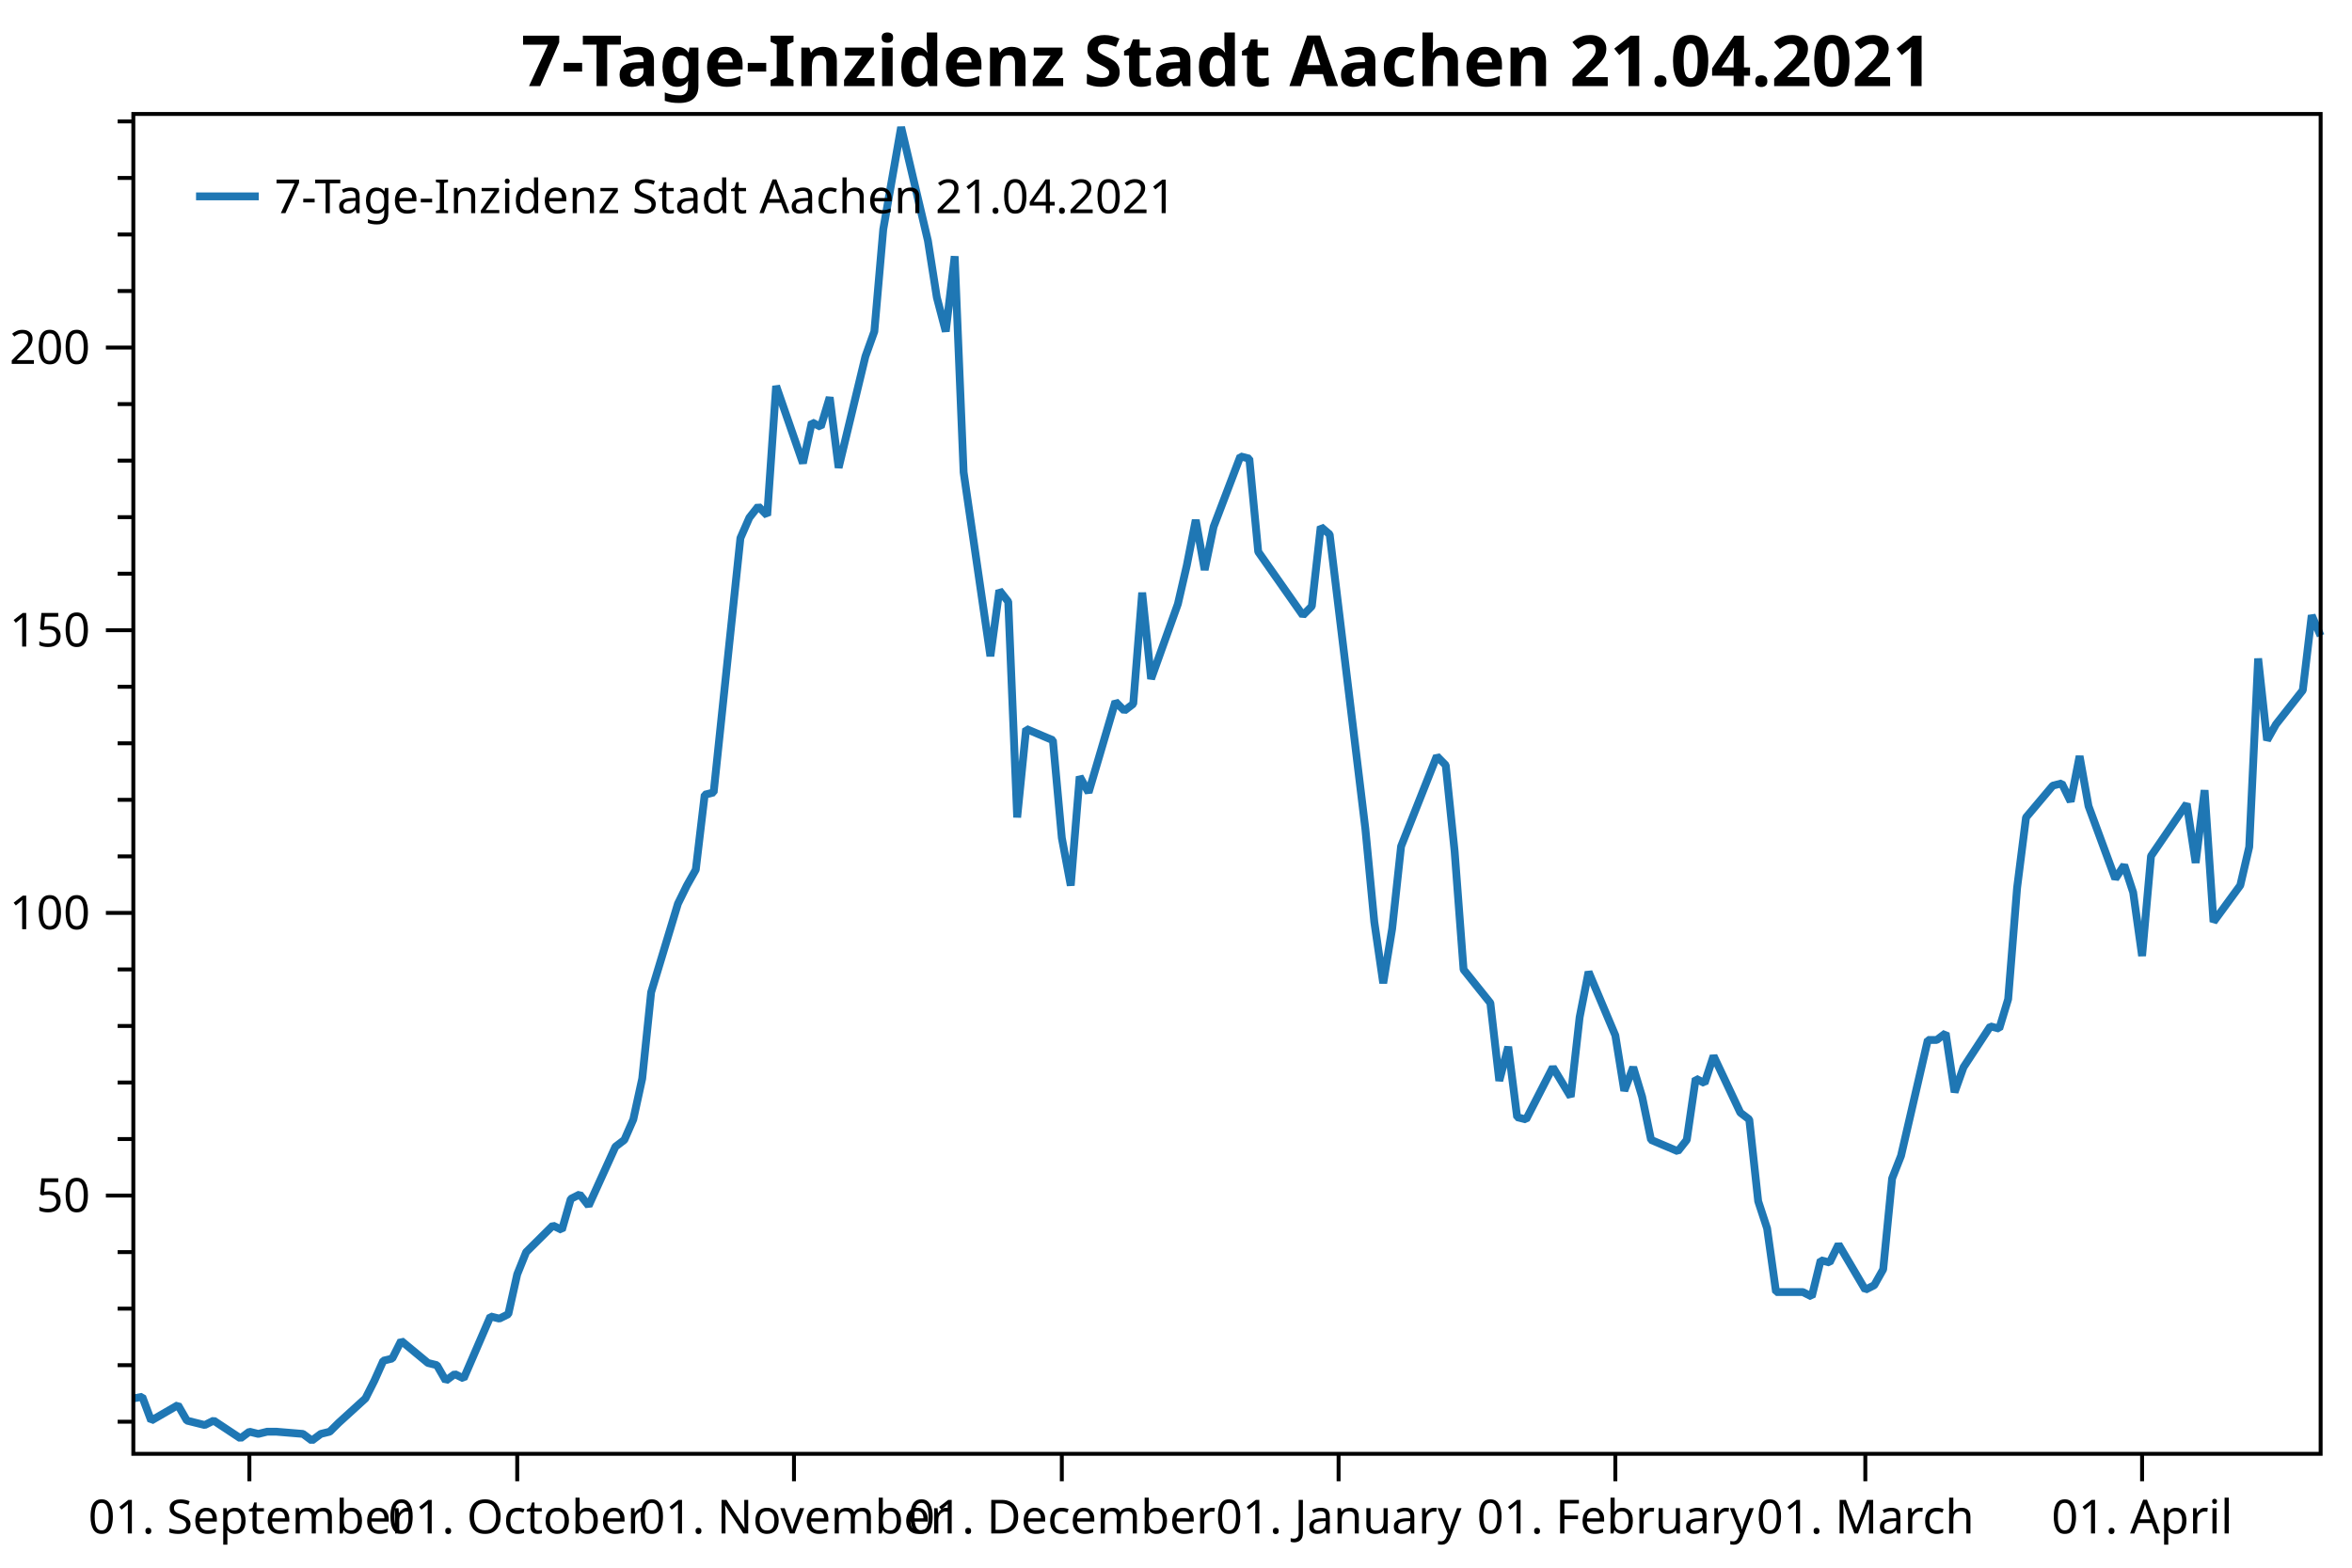
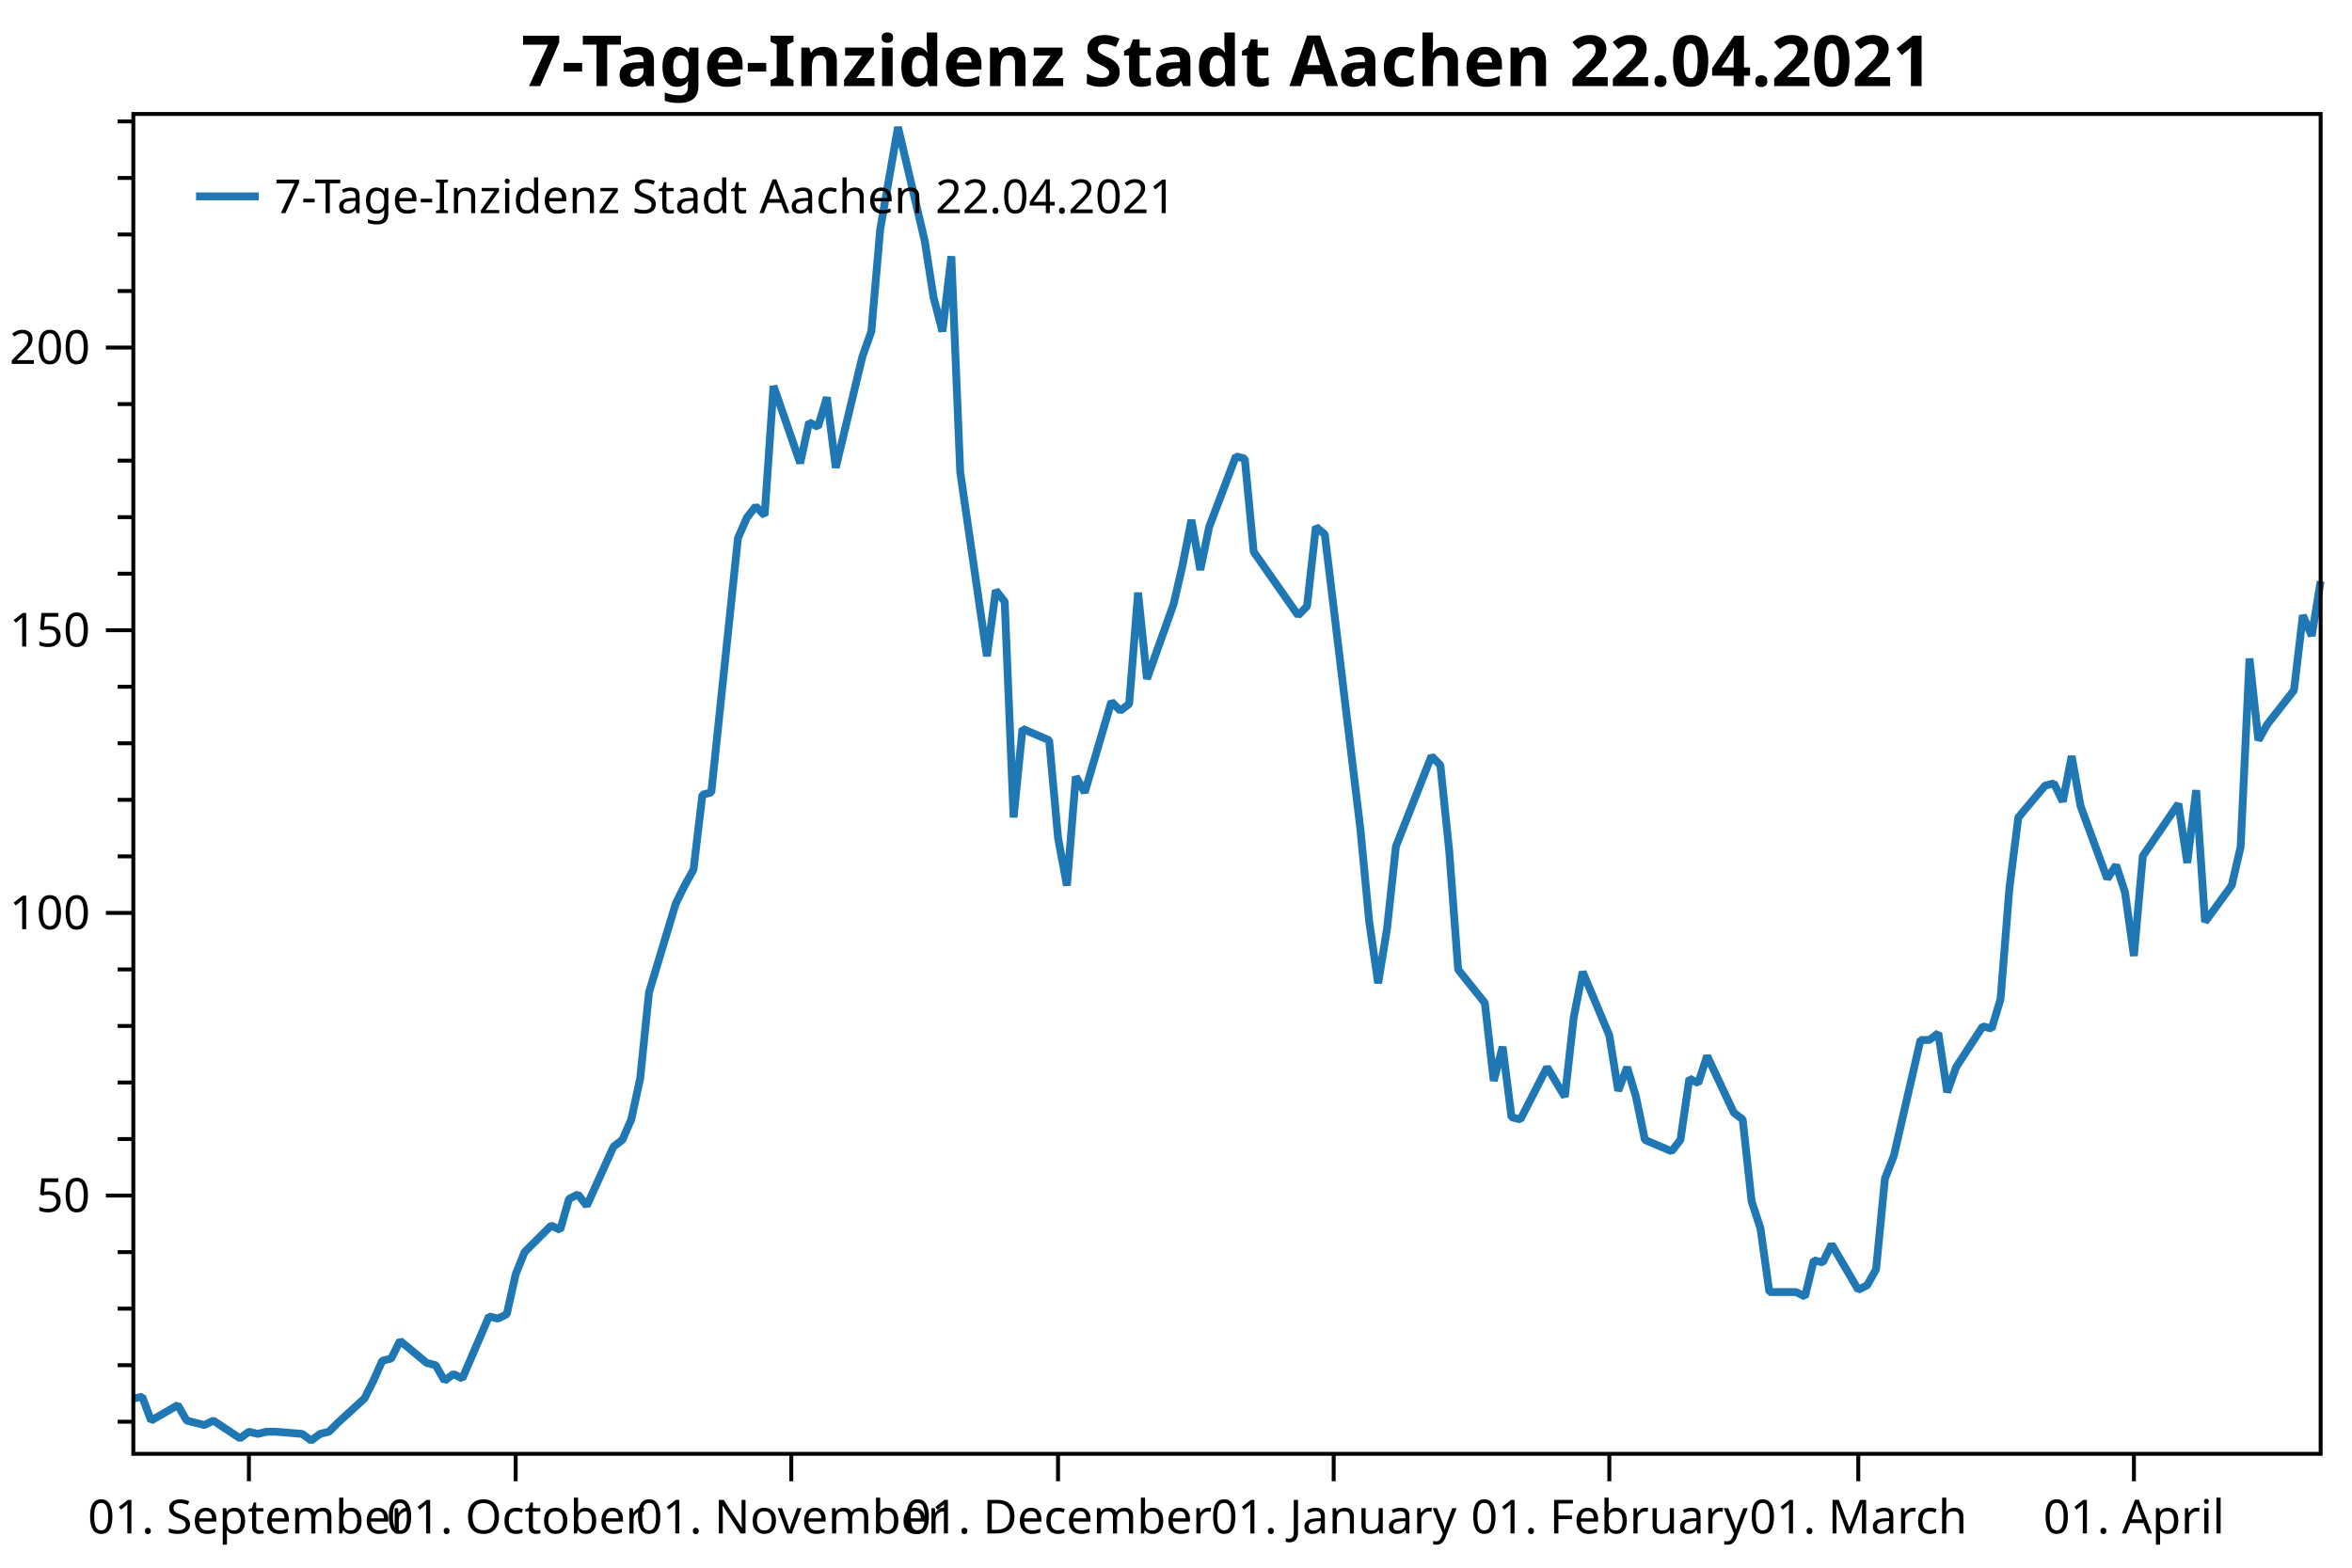
<svg xmlns="http://www.w3.org/2000/svg" width="600" height="400" version="1.1">
  <rect x="0" y="0" width="600" height="400" style="fill:rgb(255,255,255);stroke:none;" />
  <polyline points="34.012,362.754 30.012,362.754" style="fill:none;stroke:black;stroke-width:1" />
  <polyline points="34.012,348.329 30.012,348.329" style="fill:none;stroke:black;stroke-width:1" />
  <polyline points="34.012,333.904 30.012,333.904" style="fill:none;stroke:black;stroke-width:1" />
  <polyline points="34.012,319.479 30.012,319.479" style="fill:none;stroke:black;stroke-width:1" />
  <polyline points="34.012,290.629 30.012,290.629" style="fill:none;stroke:black;stroke-width:1" />
  <polyline points="34.012,276.204 30.012,276.204" style="fill:none;stroke:black;stroke-width:1" />
  <polyline points="34.012,261.779 30.012,261.779" style="fill:none;stroke:black;stroke-width:1" />
  <polyline points="34.012,247.354 30.012,247.354" style="fill:none;stroke:black;stroke-width:1" />
  <polyline points="34.012,218.504 30.012,218.504" style="fill:none;stroke:black;stroke-width:1" />
  <polyline points="34.012,204.079 30.012,204.079" style="fill:none;stroke:black;stroke-width:1" />
  <polyline points="34.012,189.654 30.012,189.654" style="fill:none;stroke:black;stroke-width:1" />
  <polyline points="34.012,175.23 30.012,175.23" style="fill:none;stroke:black;stroke-width:1" />
  <polyline points="34.012,146.38 30.012,146.38" style="fill:none;stroke:black;stroke-width:1" />
  <polyline points="34.012,131.955 30.012,131.955" style="fill:none;stroke:black;stroke-width:1" />
  <polyline points="34.012,117.53 30.012,117.53" style="fill:none;stroke:black;stroke-width:1" />
  <polyline points="34.012,103.105 30.012,103.105" style="fill:none;stroke:black;stroke-width:1" />
  <polyline points="34.012,74.255 30.012,74.255" style="fill:none;stroke:black;stroke-width:1" />
  <polyline points="34.012,59.83 30.012,59.83" style="fill:none;stroke:black;stroke-width:1" />
  <polyline points="34.012,45.405 30.012,45.405" style="fill:none;stroke:black;stroke-width:1" />
  <polyline points="34.012,30.98 30.012,30.98" style="fill:none;stroke:black;stroke-width:1" />
  <text dominant-baseline="middle" text-anchor="end" transform="translate(23.012,305.0541)" font-family="Segoe UI" font-size="12" font-weight="400" fill="black">50</text>
  <text dominant-baseline="middle" text-anchor="end" transform="translate(23.012,232.9293)" font-family="Segoe UI" font-size="12" font-weight="400" fill="black">100</text>
  <text dominant-baseline="middle" text-anchor="end" transform="translate(23.012,160.8045)" font-family="Segoe UI" font-size="12" font-weight="400" fill="black">150</text>
  <text dominant-baseline="middle" text-anchor="end" transform="translate(23.012,88.6798)" font-family="Segoe UI" font-size="12" font-weight="400" fill="black">200</text>
  <polyline points="34.012,305.054 27.012,305.054" style="fill:none;stroke:black;stroke-width:1" />
  <polyline points="34.012,232.929 27.012,232.929" style="fill:none;stroke:black;stroke-width:1" />
  <polyline points="34.012,160.804 27.012,160.804" style="fill:none;stroke:black;stroke-width:1" />
  <polyline points="34.012,88.68 27.012,88.68" style="fill:none;stroke:black;stroke-width:1" />
-   <text dominant-baseline="hanging" text-anchor="middle" transform="translate(63.6195,381.947)" font-family="Segoe UI" font-size="12" font-weight="400" fill="black">01. September</text>
-   <text dominant-baseline="hanging" text-anchor="middle" transform="translate(131.9446,381.947)" font-family="Segoe UI" font-size="12" font-weight="400" fill="black">01. October</text>
-   <text dominant-baseline="hanging" text-anchor="middle" transform="translate(202.5472,381.947)" font-family="Segoe UI" font-size="12" font-weight="400" fill="black">01. November</text>
-   <text dominant-baseline="hanging" text-anchor="middle" transform="translate(270.8722,381.947)" font-family="Segoe UI" font-size="12" font-weight="400" fill="black">01. December</text>
-   <text dominant-baseline="hanging" text-anchor="middle" transform="translate(341.4748,381.947)" font-family="Segoe UI" font-size="12" font-weight="400" fill="black">01. January</text>
-   <text dominant-baseline="hanging" text-anchor="middle" transform="translate(412.0773,381.947)" font-family="Segoe UI" font-size="12" font-weight="400" fill="black">01. February</text>
-   <text dominant-baseline="hanging" text-anchor="middle" transform="translate(475.8474,381.947)" font-family="Segoe UI" font-size="12" font-weight="400" fill="black">01. March</text>
-   <text dominant-baseline="hanging" text-anchor="middle" transform="translate(546.45,381.947)" font-family="Segoe UI" font-size="12" font-weight="400" fill="black">01. April</text>
-   <polyline points="63.62,370.947 63.62,377.947" style="fill:none;stroke:black;stroke-width:1" />
-   <polyline points="131.945,370.947 131.945,377.947" style="fill:none;stroke:black;stroke-width:1" />
-   <polyline points="202.547,370.947 202.547,377.947" style="fill:none;stroke:black;stroke-width:1" />
-   <polyline points="270.872,370.947 270.872,377.947" style="fill:none;stroke:black;stroke-width:1" />
-   <polyline points="341.475,370.947 341.475,377.947" style="fill:none;stroke:black;stroke-width:1" />
-   <polyline points="412.077,370.947 412.077,377.947" style="fill:none;stroke:black;stroke-width:1" />
-   <polyline points="475.847,370.947 475.847,377.947" style="fill:none;stroke:black;stroke-width:1" />
-   <polyline points="546.45,370.947 546.45,377.947" style="fill:none;stroke:black;stroke-width:1" />
-   <polyline points="34.012,356.814 36.289,356.39 38.567,362.471 45.4,358.511 47.677,362.471 49.955,363.037 52.232,363.602 54.51,362.471 61.342,366.997 63.62,365.299 65.897,365.865 68.174,365.299 70.452,365.299 77.284,365.865 79.562,367.562 81.84,365.865 84.117,365.299 86.394,363.037 93.227,356.814 95.505,352.289 97.782,347.197 100.06,346.632 102.337,342.106 109.17,347.763 111.447,348.329 113.725,352.289 116.002,350.592 118.28,351.723 125.112,335.884 127.39,336.45 129.667,335.318 131.945,325.136 134.222,319.479 141.055,312.691 143.332,313.822 145.61,305.903 147.887,304.753 150.165,307.65 156.997,292.585 159.275,290.847 161.552,285.632 163.83,275.203 166.107,253.185 172.94,230.589 175.217,225.953 177.495,221.897 179.772,202.777 182.05,202.197 188.882,137.304 191.16,132.089 193.437,129.192 195.715,131.51 197.992,98.483 204.825,118.183 207.102,107.754 209.38,108.913 211.657,101.38 213.935,119.342 220.767,90.951 223.045,84.578 225.322,58.504 229.877,32.431 236.71,61.401 238.987,75.886 241.265,84.578 243.542,65.385 245.82,120.501 252.652,167.433 254.93,150.63 257.207,153.527 259.485,208.571 261.762,185.974 268.595,188.871 270.872,213.786 273.15,225.953 275.427,198.142 277.705,202.197 284.537,179.021 286.815,181.339 289.092,179.601 291.37,151.209 293.647,173.227 300.48,154.107 302.757,144.257 305.035,132.668 307.312,145.416 309.59,134.407 316.422,116.445 318.7,117.024 320.977,140.78 332.365,157.004 334.642,154.686 336.92,134.407 339.197,136.362 348.307,211.468 350.585,235.224 352.862,250.868 355.14,236.962 357.417,215.958 366.527,192.927 368.805,195.245 371.082,217.262 373.36,247.391 380.192,255.909 382.47,275.782 384.747,267.091 387.025,285.053 389.302,285.632 396.135,272.306 400.69,279.838 402.967,259.559 405.245,247.971 412.077,264.194 414.355,278.317 416.632,272.306 418.91,279.838 421.187,290.847 428.02,293.744 430.297,290.847 432.575,275.203 434.852,276.362 437.13,269.409 443.962,283.894 446.24,285.632 448.517,306.491 450.795,313.444 453.072,329.667 459.905,329.667 462.182,330.826 464.46,321.556 466.737,322.135 469.015,317.5 475.847,329.088 478.125,327.929 480.402,323.873 482.68,300.697 484.957,294.903 491.79,265.353 494.067,265.353 496.345,263.615 498.622,278.679 500.9,272.306 507.732,261.877 510.01,262.456 512.287,254.924 514.565,226.533 516.842,208.571 523.675,200.459 525.952,199.88 528.23,204.515 530.507,192.927 532.785,205.674 539.617,224.215 541.895,220.738 544.173,227.691 546.45,243.915 548.727,218.421 557.837,205.095 560.115,220.159 562.393,201.618 564.67,235.224 571.503,225.895 573.78,216.103 576.058,168.012 578.335,188.871 580.612,184.815 587.445,176.124 589.722,157.004 592,162.218" style="fill:none;stroke:rgb(31,119,180);stroke-width:2;stroke-linejoin:bevel" />
-   <text dominant-baseline="hanging" text-anchor="middle" transform="translate(313.006,8)" font-family="Segoe UI" font-size="18" font-weight="700" fill="black">7-Tage-Inzidenz Stadt Aachen 21.04.2021</text>
+   <text dominant-baseline="hanging" text-anchor="middle" transform="translate(63.4992,381.947)" font-family="Segoe UI" font-size="12" font-weight="400" fill="black">01. September</text>
+   <text dominant-baseline="hanging" text-anchor="middle" transform="translate(131.5465,381.947)" font-family="Segoe UI" font-size="12" font-weight="400" fill="black">01. October</text>
+   <text dominant-baseline="hanging" text-anchor="middle" transform="translate(201.862,381.947)" font-family="Segoe UI" font-size="12" font-weight="400" fill="black">01. November</text>
+   <text dominant-baseline="hanging" text-anchor="middle" transform="translate(269.9094,381.947)" font-family="Segoe UI" font-size="12" font-weight="400" fill="black">01. December</text>
+   <text dominant-baseline="hanging" text-anchor="middle" transform="translate(340.2249,381.947)" font-family="Segoe UI" font-size="12" font-weight="400" fill="black">01. January</text>
+   <text dominant-baseline="hanging" text-anchor="middle" transform="translate(410.5405,381.947)" font-family="Segoe UI" font-size="12" font-weight="400" fill="black">01. February</text>
+   <text dominant-baseline="hanging" text-anchor="middle" transform="translate(474.0513,381.947)" font-family="Segoe UI" font-size="12" font-weight="400" fill="black">01. March</text>
+   <text dominant-baseline="hanging" text-anchor="middle" transform="translate(544.3669,381.947)" font-family="Segoe UI" font-size="12" font-weight="400" fill="black">01. April</text>
+   <polyline points="63.499,370.947 63.499,377.947" style="fill:none;stroke:black;stroke-width:1" />
+   <polyline points="131.547,370.947 131.547,377.947" style="fill:none;stroke:black;stroke-width:1" />
+   <polyline points="201.862,370.947 201.862,377.947" style="fill:none;stroke:black;stroke-width:1" />
+   <polyline points="269.909,370.947 269.909,377.947" style="fill:none;stroke:black;stroke-width:1" />
+   <polyline points="340.225,370.947 340.225,377.947" style="fill:none;stroke:black;stroke-width:1" />
+   <polyline points="410.541,370.947 410.541,377.947" style="fill:none;stroke:black;stroke-width:1" />
+   <polyline points="474.051,370.947 474.051,377.947" style="fill:none;stroke:black;stroke-width:1" />
+   <polyline points="544.367,370.947 544.367,377.947" style="fill:none;stroke:black;stroke-width:1" />
+   <polyline points="34.012,356.814 36.28,356.39 38.548,362.471 45.353,358.511 47.621,362.471 49.89,363.037 52.158,363.602 54.426,362.471 61.231,366.997 63.499,365.299 65.767,365.865 68.036,365.299 70.304,365.299 77.109,365.865 79.377,367.562 81.645,365.865 83.913,365.299 86.182,363.037 92.986,356.814 95.255,352.289 97.523,347.197 99.791,346.632 102.059,342.106 108.864,347.763 111.132,348.329 113.4,352.289 115.669,350.592 117.937,351.723 124.742,335.884 127.01,336.45 129.278,335.318 131.547,325.136 133.815,319.479 140.619,312.691 142.888,313.822 145.156,305.903 147.424,304.753 149.692,307.65 156.497,292.585 158.765,290.847 161.034,285.632 163.302,275.203 165.57,253.185 172.375,230.589 174.643,225.953 176.911,221.897 179.18,202.777 181.448,202.197 188.253,137.304 190.521,132.089 192.789,129.192 195.057,131.51 197.326,98.483 204.13,118.183 206.399,107.754 208.667,108.913 210.935,101.38 213.203,119.342 220.008,90.951 222.276,84.578 224.544,58.504 229.081,32.431 235.886,61.401 238.154,75.886 240.422,84.578 242.69,65.385 244.959,120.501 251.763,167.433 254.032,150.63 256.3,153.527 258.568,208.571 260.836,185.974 267.641,188.871 269.909,213.786 272.178,225.953 274.446,198.142 276.714,202.197 283.519,179.021 285.787,181.339 288.055,179.601 290.324,151.209 292.592,173.227 299.397,154.107 301.665,144.257 303.933,132.668 306.201,145.416 308.469,134.407 315.274,116.445 317.543,117.024 319.811,140.78 331.152,157.004 333.42,154.686 335.688,134.407 337.957,136.362 347.03,211.468 349.298,235.224 351.566,250.868 353.834,236.962 356.103,215.958 365.176,192.927 367.444,195.245 369.712,217.262 371.98,247.391 378.785,255.909 381.053,275.782 383.322,267.091 385.59,285.053 387.858,285.632 394.663,272.306 399.199,279.838 401.467,259.559 403.736,247.971 410.541,264.194 412.809,278.317 415.077,272.306 417.345,279.838 419.613,290.847 426.418,293.744 428.686,290.847 430.955,275.203 433.223,276.362 435.491,269.409 442.296,283.894 444.564,285.632 446.832,306.491 449.101,313.444 451.369,329.667 458.174,329.667 460.442,330.826 462.71,321.556 464.978,322.135 467.247,317.5 474.051,329.088 476.32,327.929 478.588,323.873 480.856,300.697 483.124,294.903 489.929,265.353 492.197,265.353 494.466,263.615 496.734,278.679 499.002,272.306 505.807,261.877 508.075,262.456 510.343,254.924 512.611,226.533 514.88,208.571 521.684,200.459 523.953,199.88 526.221,204.515 528.489,192.927 530.757,205.674 537.562,224.215 539.83,220.738 542.099,227.691 544.367,243.915 546.635,218.421 555.708,205.095 557.976,220.159 560.245,201.618 562.513,235.224 569.318,225.895 571.586,216.103 573.854,168.012 576.122,188.871 578.39,184.815 585.195,176.124 587.463,157.004 589.732,162.218 592,148.312" style="fill:none;stroke:rgb(31,119,180);stroke-width:2;stroke-linejoin:bevel" />
+   <text dominant-baseline="hanging" text-anchor="middle" transform="translate(313.006,8)" font-family="Segoe UI" font-size="18" font-weight="700" fill="black">7-Tage-Inzidenz Stadt Aachen 22.04.2021</text>
  <polygon points="34.012,29.079 592,29.079 592,370.947 34.012,370.947" style="fill:none;stroke:black;stroke-width:1" />
  <polygon points="42.012,37.08 247.014,37.08 247.014,63.133 42.012,63.133" style="fill:none;stroke:none;" />
-   <text dominant-baseline="hanging" text-anchor="start" transform="translate(70.012,45.0795)" font-family="Segoe UI" font-size="12" font-weight="400" fill="black">7-Tage-Inzidenz Stadt Aachen 21.04.2021</text>
+   <text dominant-baseline="hanging" text-anchor="start" transform="translate(70.012,45.0795)" font-family="Segoe UI" font-size="12" font-weight="400" fill="black">7-Tage-Inzidenz Stadt Aachen 22.04.2021</text>
  <polyline points="50.012,50.106 66.012,50.106" style="fill:none;stroke:rgb(31,119,180);stroke-width:2" />
</svg>
